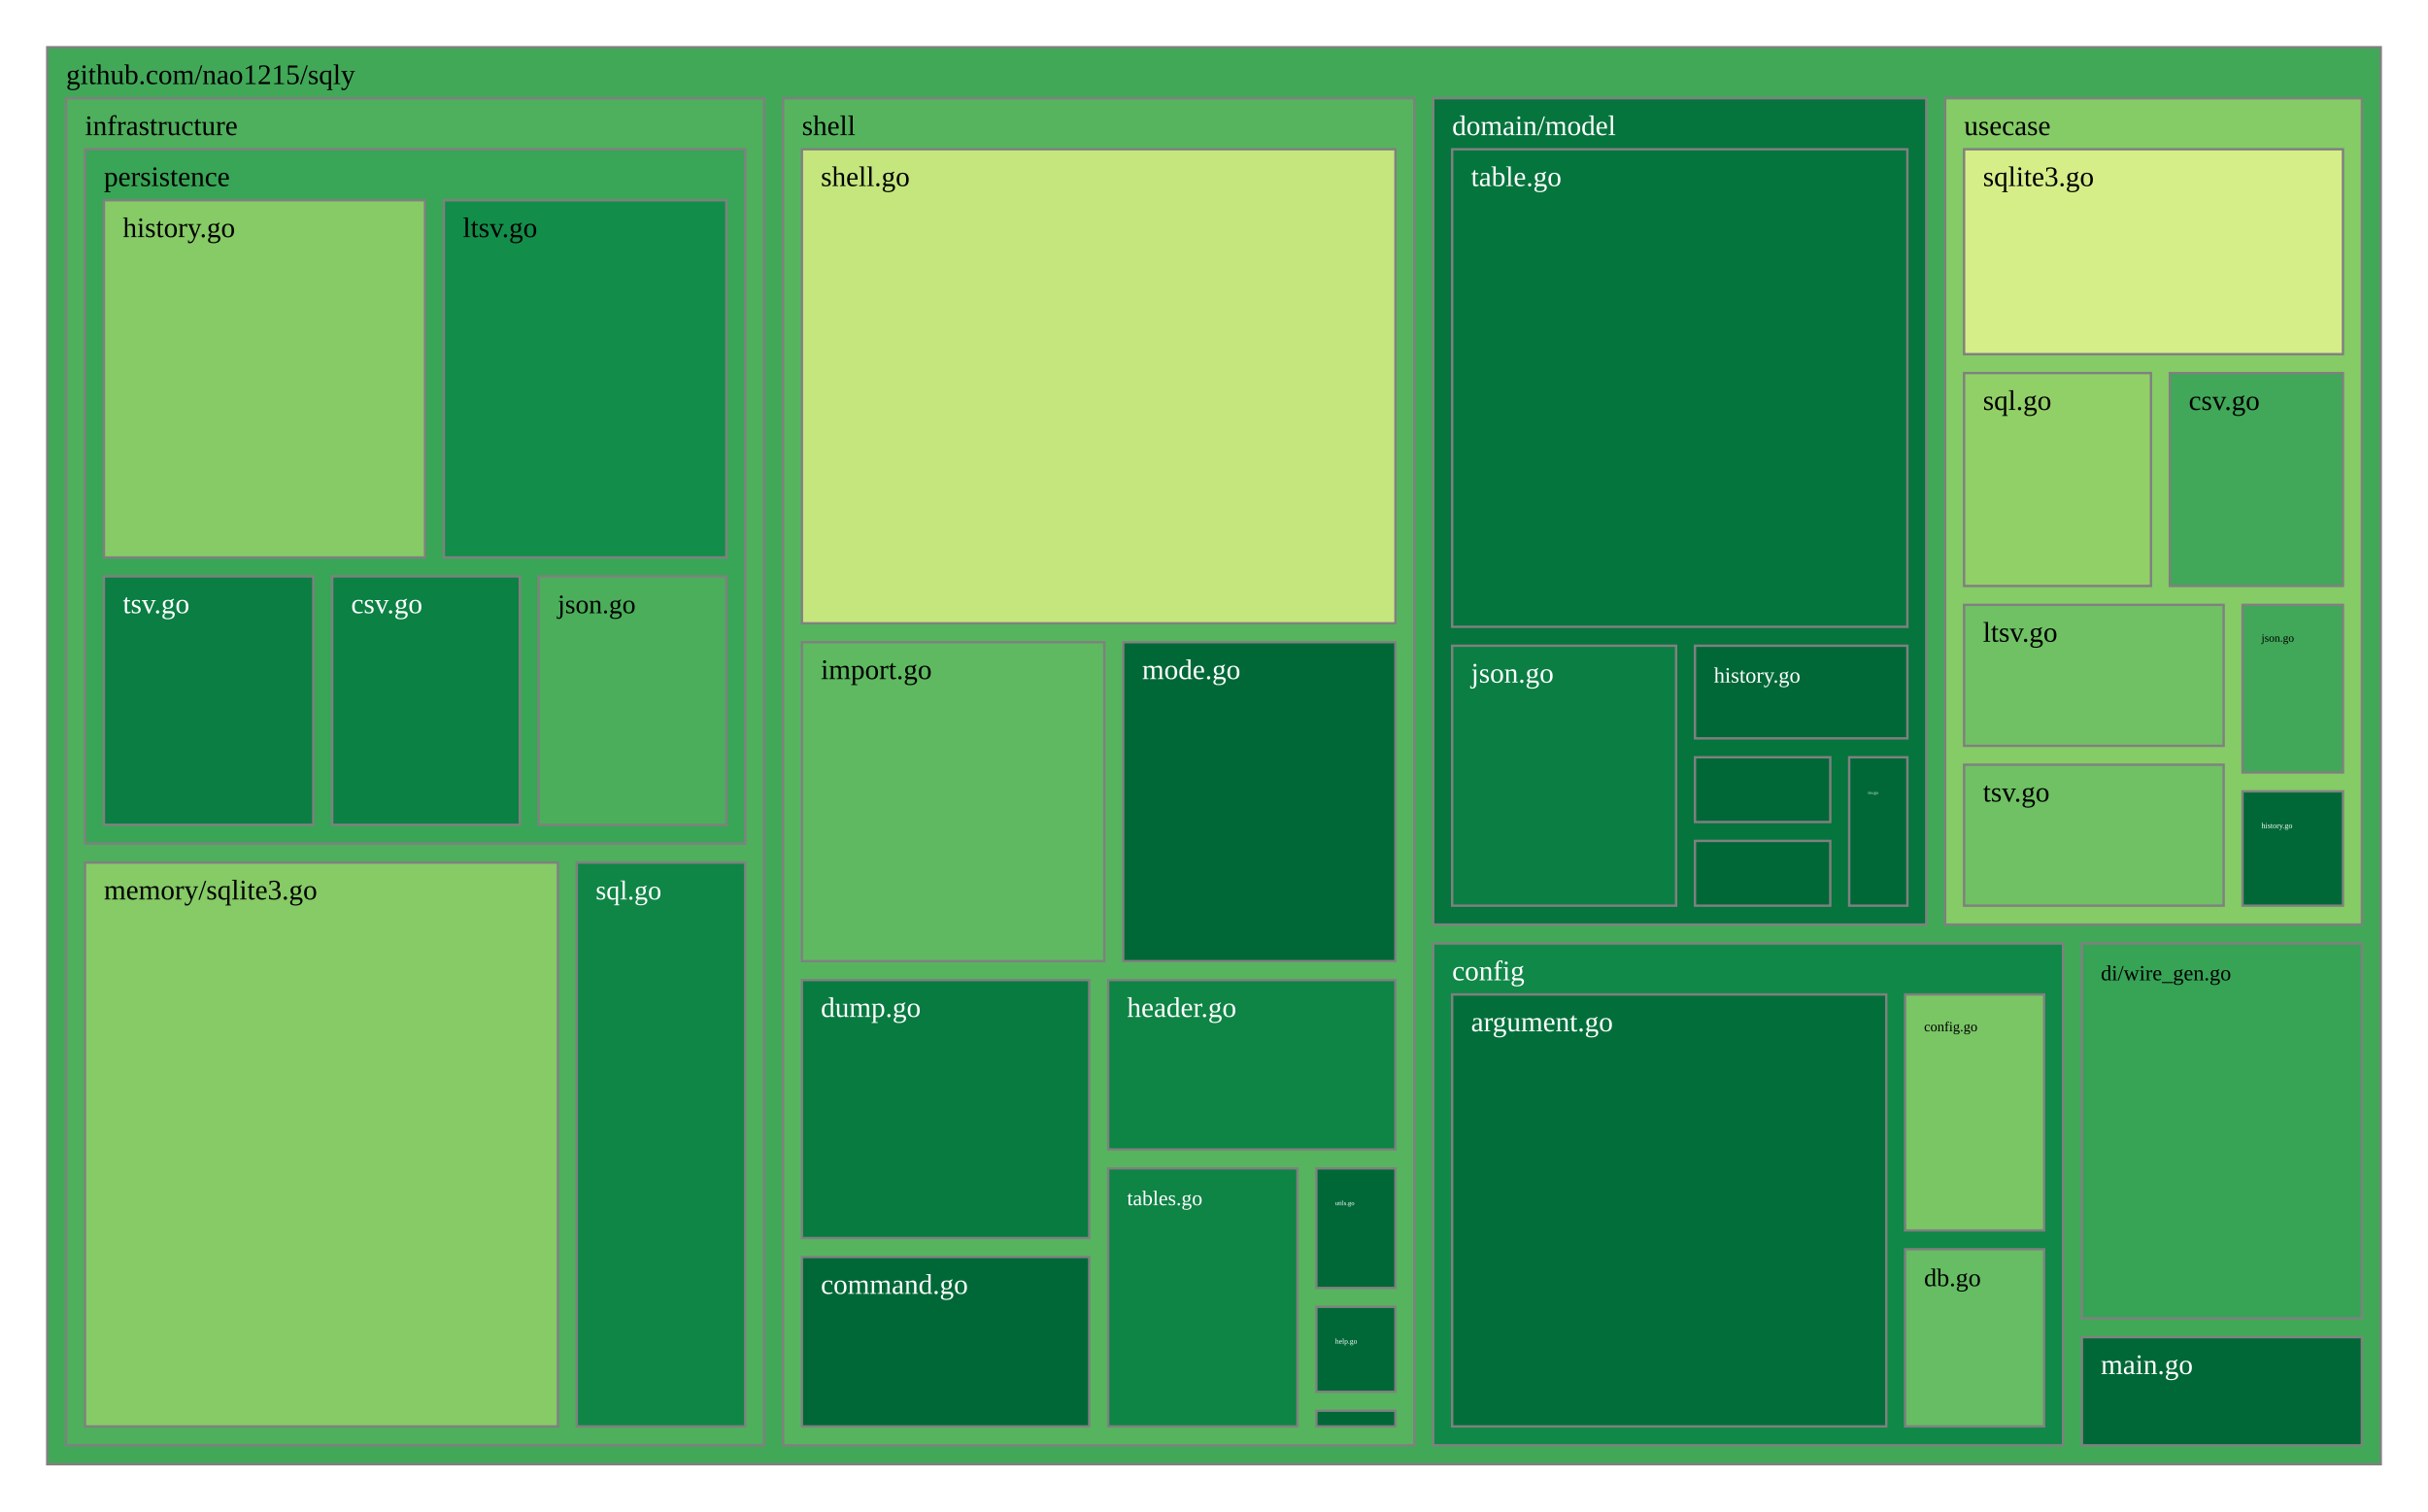
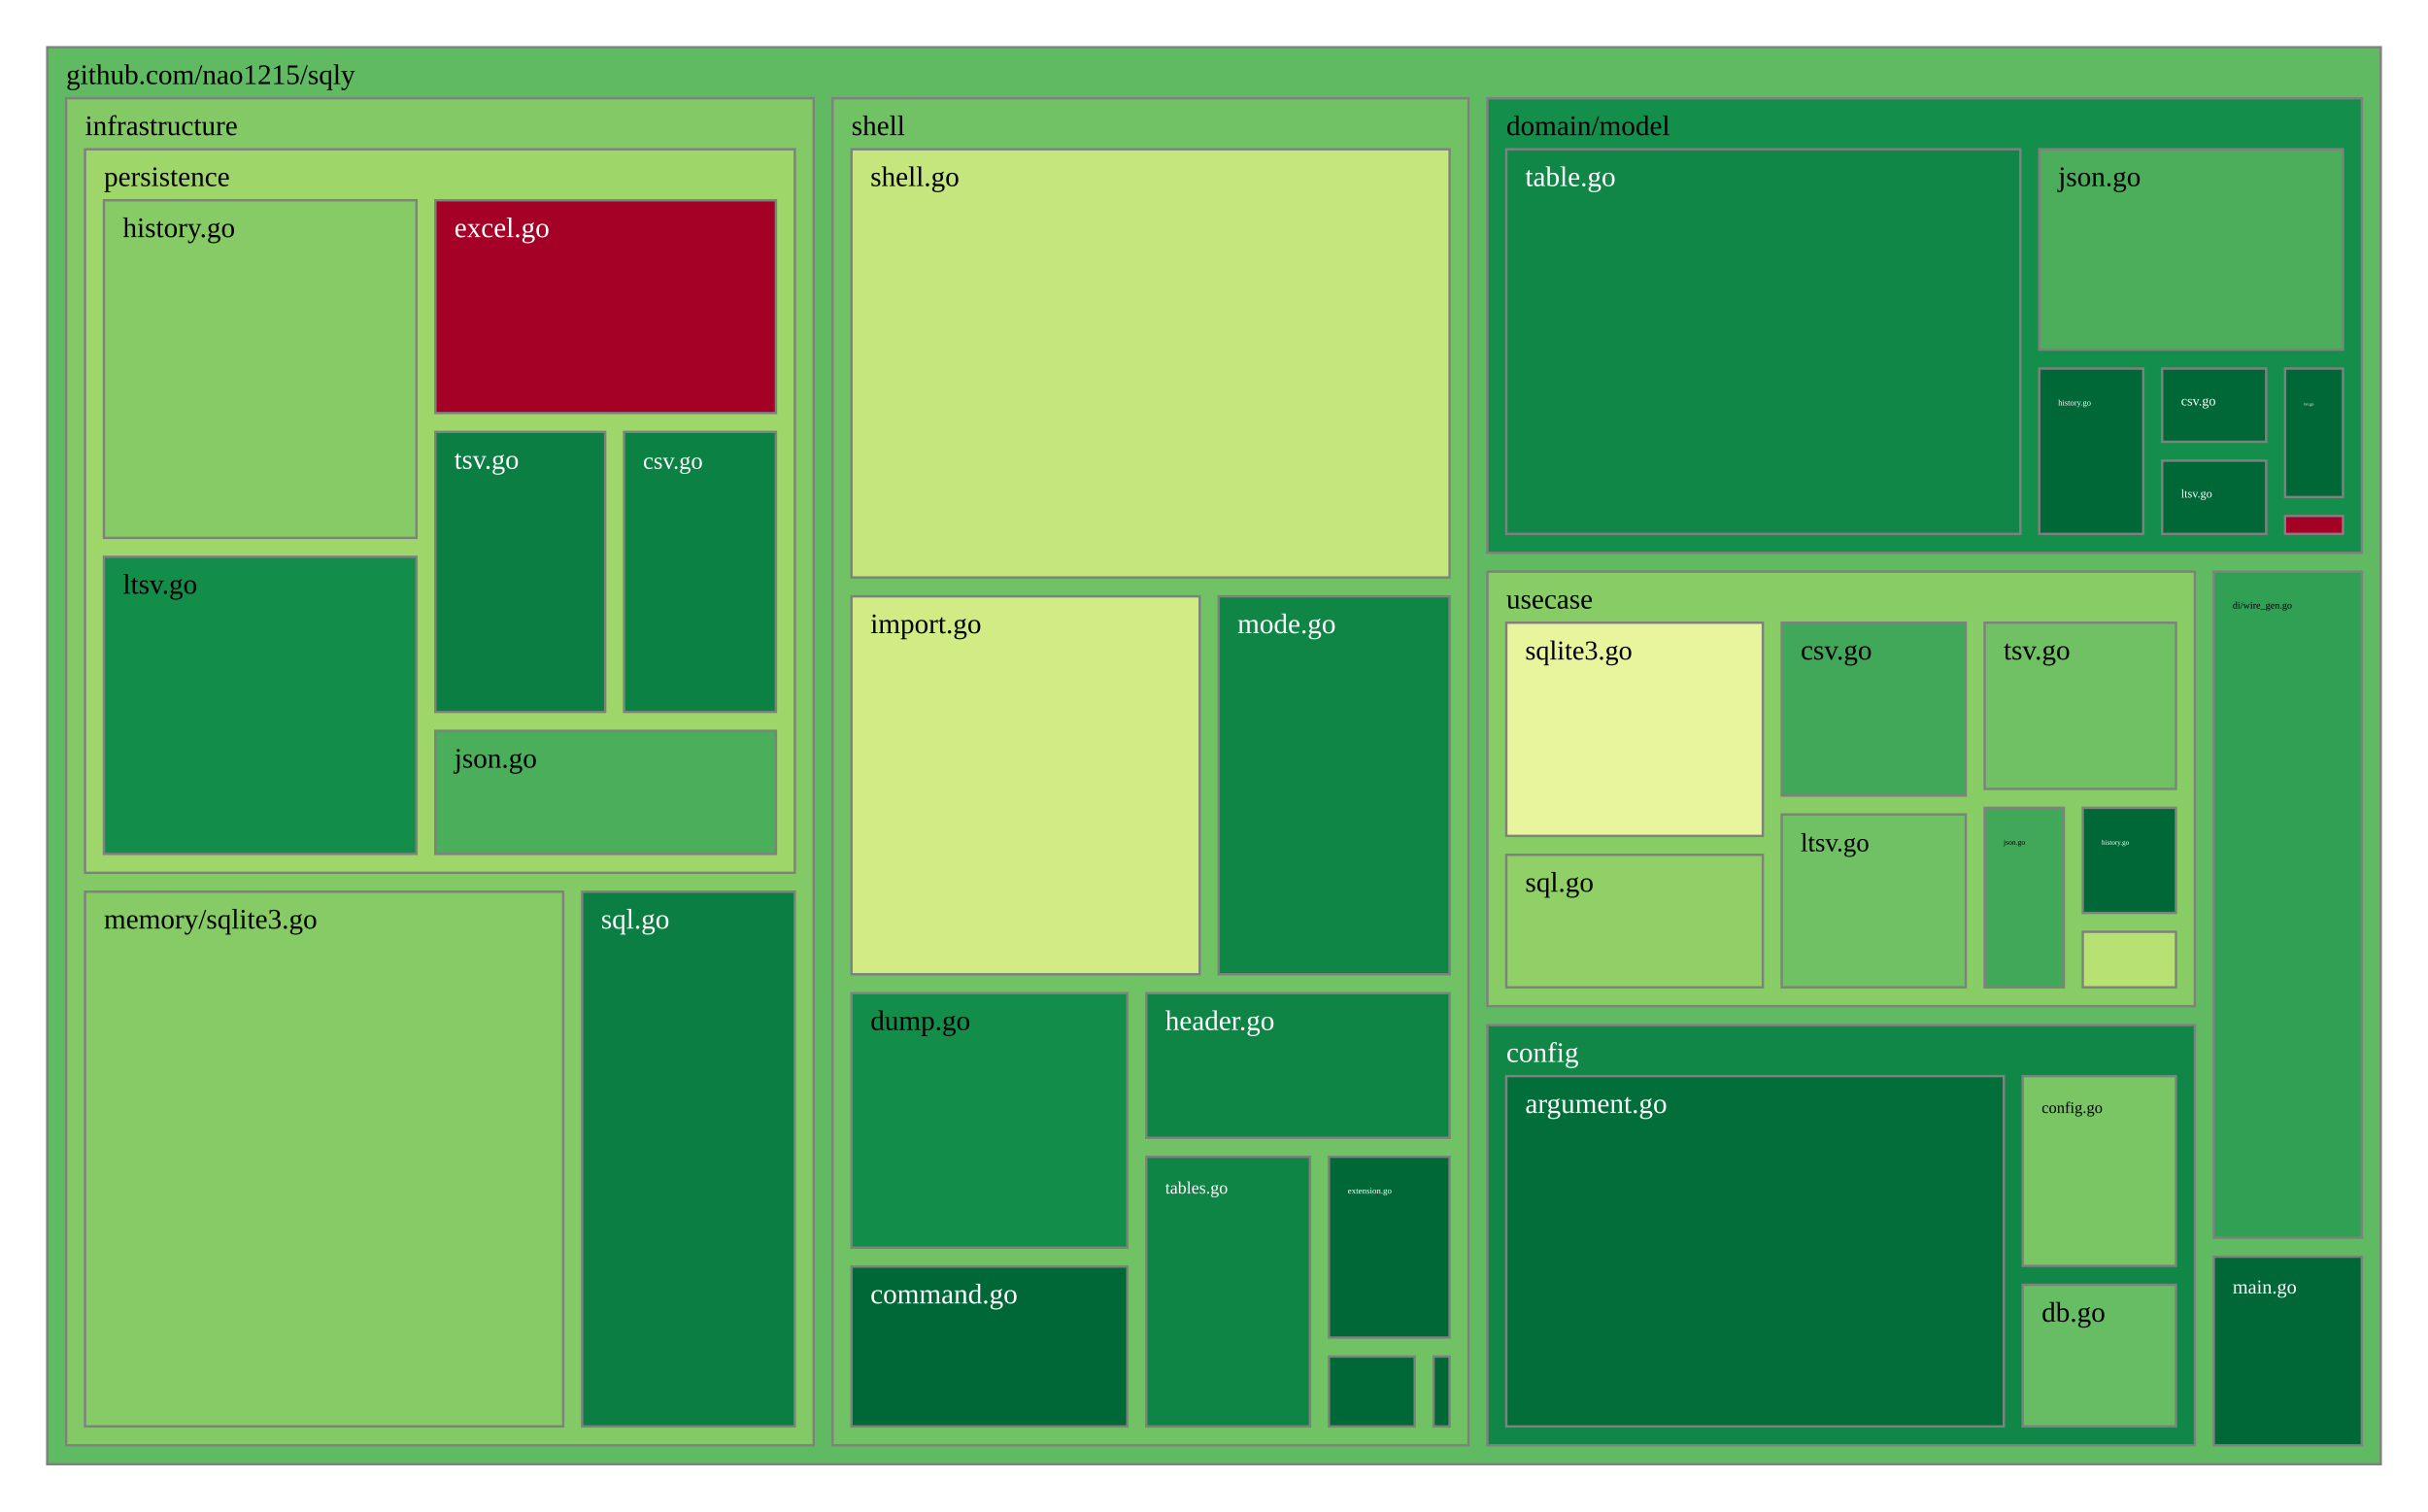
<svg xmlns="http://www.w3.org/2000/svg" viewBox="0 0 1028 640" style="background: white none repeat scroll 0% 0%;">
  <g>
-     <rect x="20" y="20" width="988" height="600" style="fill: rgb(65, 168, 88);opacity:1;fill-opacity:1.00;stroke:rgb(128,128,128);stroke-width:1px;stroke-opacity:1.00;" />
+     <rect x="20" y="20" width="988" height="600" style="fill: rgb(96, 186, 97);opacity:1;fill-opacity:1.00;stroke:rgb(128,128,128);stroke-width:1px;stroke-opacity:1.00;" />
    <text data-notex="1" text-anchor="start" transform="translate(28,35.6) scale(1)" style="font-family: Open Sans, verdana, arial, sans-serif !important; font-size: 12px; fill: rgb(0, 0, 0); fill-opacity: 1.00; white-space: pre;" data-math="N">github.com/nao1215/sqly</text>
  </g>
  <g>
-     <rect x="606.824" y="399.496" width="266.652" height="212.504" style="fill: rgb(16, 136, 72);opacity:1;fill-opacity:1.00;stroke:rgb(128,128,128);stroke-width:1px;stroke-opacity:1.00;" />
-     <text data-notex="1" text-anchor="start" transform="translate(614.8235,415.0956) scale(1)" style="font-family: Open Sans, verdana, arial, sans-serif !important; font-size: 12px; fill: rgb(255, 255, 255); fill-opacity: 1.00; white-space: pre;" data-math="N">config</text>
+     <rect x="629.754" y="434.066" width="299.53" height="177.934" style="fill: rgb(16, 135, 71);opacity:1;fill-opacity:1.00;stroke:rgb(128,128,128);stroke-width:1px;stroke-opacity:1.00;" />
+     <text data-notex="1" text-anchor="start" transform="translate(637.7544,449.6656) scale(1)" style="font-family: Open Sans, verdana, arial, sans-serif !important; font-size: 12px; fill: rgb(255, 255, 255); fill-opacity: 1.00; white-space: pre;" data-math="N">config</text>
  </g>
  <g>
-     <rect x="881.475" y="399.496" width="118.525" height="158.723" style="fill: rgb(54, 163, 85);opacity:1;fill-opacity:1.00;stroke:rgb(128,128,128);stroke-width:1px;stroke-opacity:1.00;" />
-     <text data-notex="1" text-anchor="start" transform="translate(889.4751,415.0956) scale(0.762834)" style="font-family: Open Sans, verdana, arial, sans-serif !important; font-size: 12px; fill: rgb(0, 0, 0); fill-opacity: 1.00; white-space: pre;" data-math="N">di/wire_gen.go</text>
+     <rect x="937.285" y="242.068" width="62.715" height="282.041" style="fill: rgb(47, 160, 84);opacity:1;fill-opacity:1.00;stroke:rgb(128,128,128);stroke-width:1px;stroke-opacity:1.00;" />
+     <text data-notex="1" text-anchor="start" transform="translate(945.2845,257.6682) scale(0.347585)" style="font-family: Open Sans, verdana, arial, sans-serif !important; font-size: 12px; fill: rgb(0, 0, 0); fill-opacity: 1.00; white-space: pre;" data-math="N">di/wire_gen.go</text>
  </g>
  <g>
-     <rect x="606.824" y="41.6" width="208.749" height="349.896" style="fill: rgb(5, 116, 61);opacity:1;fill-opacity:1.00;stroke:rgb(128,128,128);stroke-width:1px;stroke-opacity:1.00;" />
-     <text data-notex="1" text-anchor="start" transform="translate(614.8235,57.2) scale(1)" style="font-family: Open Sans, verdana, arial, sans-serif !important; font-size: 12px; fill: rgb(255, 255, 255); fill-opacity: 1.00; white-space: pre;" data-math="N">domain/model</text>
+     <rect x="629.754" y="41.6" width="370.246" height="192.468" style="fill: rgb(20, 143, 75);opacity:1;fill-opacity:1.00;stroke:rgb(128,128,128);stroke-width:1px;stroke-opacity:1.00;" />
+     <text data-notex="1" text-anchor="start" transform="translate(637.7544,57.2) scale(1)" style="font-family: Open Sans, verdana, arial, sans-serif !important; font-size: 12px; fill: rgb(0, 0, 0); fill-opacity: 1.00; white-space: pre;" data-math="N">domain/model</text>
  </g>
  <g>
-     <rect x="28" y="41.6" width="295.529" height="570.4" style="fill: rgb(78, 175, 92);opacity:1;fill-opacity:1.00;stroke:rgb(128,128,128);stroke-width:1px;stroke-opacity:1.00;" />
+     <rect x="28" y="41.6" width="316.518" height="570.4" style="fill: rgb(131, 202, 102);opacity:1;fill-opacity:1.00;stroke:rgb(128,128,128);stroke-width:1px;stroke-opacity:1.00;" />
    <text data-notex="1" text-anchor="start" transform="translate(36,57.2) scale(1)" style="font-family: Open Sans, verdana, arial, sans-serif !important; font-size: 12px; fill: rgb(0, 0, 0); fill-opacity: 1.00; white-space: pre;" data-math="N">infrastructure</text>
  </g>
  <g>
-     <rect x="881.475" y="566.218" width="118.525" height="45.782" style="fill: rgb(0, 104, 55);opacity:1;fill-opacity:1.00;stroke:rgb(128,128,128);stroke-width:1px;stroke-opacity:1.00;" />
-     <text data-notex="1" text-anchor="start" transform="translate(889.4751,581.8184) scale(1)" style="font-family: Open Sans, verdana, arial, sans-serif !important; font-size: 12px; fill: rgb(255, 255, 255); fill-opacity: 1.00; white-space: pre;" data-math="N">main.go</text>
+     <rect x="937.285" y="532.109" width="62.715" height="79.891" style="fill: rgb(0, 104, 55);opacity:1;fill-opacity:1.00;stroke:rgb(128,128,128);stroke-width:1px;stroke-opacity:1.00;" />
+     <text data-notex="1" text-anchor="start" transform="translate(945.2845,547.7089) scale(0.695171)" style="font-family: Open Sans, verdana, arial, sans-serif !important; font-size: 12px; fill: rgb(255, 255, 255); fill-opacity: 1.00; white-space: pre;" data-math="N">main.go</text>
  </g>
  <g>
-     <rect x="331.529" y="41.6" width="267.294" height="570.4" style="fill: rgb(86, 180, 94);opacity:1;fill-opacity:1.00;stroke:rgb(128,128,128);stroke-width:1px;stroke-opacity:1.00;" />
-     <text data-notex="1" text-anchor="start" transform="translate(339.5294,57.2) scale(1)" style="font-family: Open Sans, verdana, arial, sans-serif !important; font-size: 12px; fill: rgb(0, 0, 0); fill-opacity: 1.00; white-space: pre;" data-math="N">shell</text>
+     <rect x="352.518" y="41.6" width="269.237" height="570.4" style="fill: rgb(113, 194, 100);opacity:1;fill-opacity:1.00;stroke:rgb(128,128,128);stroke-width:1px;stroke-opacity:1.00;" />
+     <text data-notex="1" text-anchor="start" transform="translate(360.5175,57.2) scale(1)" style="font-family: Open Sans, verdana, arial, sans-serif !important; font-size: 12px; fill: rgb(0, 0, 0); fill-opacity: 1.00; white-space: pre;" data-math="N">shell</text>
  </g>
  <g>
-     <rect x="823.573" y="41.6" width="176.427" height="349.896" style="fill: rgb(133, 203, 102);opacity:1;fill-opacity:1.00;stroke:rgb(128,128,128);stroke-width:1px;stroke-opacity:1.00;" />
-     <text data-notex="1" text-anchor="start" transform="translate(831.5729,57.2) scale(1)" style="font-family: Open Sans, verdana, arial, sans-serif !important; font-size: 12px; fill: rgb(0, 0, 0); fill-opacity: 1.00; white-space: pre;" data-math="N">usecase</text>
+     <rect x="629.754" y="242.068" width="299.53" height="183.997" style="fill: rgb(136, 204, 102);opacity:1;fill-opacity:1.00;stroke:rgb(128,128,128);stroke-width:1px;stroke-opacity:1.00;" />
+     <text data-notex="1" text-anchor="start" transform="translate(637.7544,257.6682) scale(1)" style="font-family: Open Sans, verdana, arial, sans-serif !important; font-size: 12px; fill: rgb(0, 0, 0); fill-opacity: 1.00; white-space: pre;" data-math="N">usecase</text>
  </g>
  <g>
-     <rect x="614.824" y="421.096" width="183.809" height="182.904" style="fill: rgb(2, 111, 59);opacity:1;fill-opacity:1.00;stroke:rgb(128,128,128);stroke-width:1px;stroke-opacity:1.00;" />
-     <text data-notex="1" text-anchor="start" transform="translate(622.8235,436.6956) scale(1)" style="font-family: Open Sans, verdana, arial, sans-serif !important; font-size: 12px; fill: rgb(255, 255, 255); fill-opacity: 1.00; white-space: pre;" data-math="N">argument.go</text>
+     <rect x="637.754" y="455.666" width="210.648" height="148.334" style="fill: rgb(2, 111, 58);opacity:1;fill-opacity:1.00;stroke:rgb(128,128,128);stroke-width:1px;stroke-opacity:1.00;" />
+     <text data-notex="1" text-anchor="start" transform="translate(645.7544,471.2656) scale(1)" style="font-family: Open Sans, verdana, arial, sans-serif !important; font-size: 12px; fill: rgb(255, 255, 255); fill-opacity: 1.00; white-space: pre;" data-math="N">argument.go</text>
  </g>
  <g>
-     <rect x="806.633" y="421.096" width="58.843" height="99.902" style="fill: rgb(122, 198, 101);opacity:1;fill-opacity:1.00;stroke:rgb(128,128,128);stroke-width:1px;stroke-opacity:1.00;" />
-     <text data-notex="1" text-anchor="start" transform="translate(814.6326,436.6956) scale(0.495863)" style="font-family: Open Sans, verdana, arial, sans-serif !important; font-size: 12px; fill: rgb(0, 0, 0); fill-opacity: 1.00; white-space: pre;" data-math="N">config.go</text>
+     <rect x="856.402" y="455.666" width="64.883" height="80.363" style="fill: rgb(122, 198, 101);opacity:1;fill-opacity:1.00;stroke:rgb(128,128,128);stroke-width:1px;stroke-opacity:1.00;" />
+     <text data-notex="1" text-anchor="start" transform="translate(864.402,471.2656) scale(0.56577)" style="font-family: Open Sans, verdana, arial, sans-serif !important; font-size: 12px; fill: rgb(0, 0, 0); fill-opacity: 1.00; white-space: pre;" data-math="N">config.go</text>
  </g>
  <g>
-     <rect x="806.633" y="528.998" width="58.843" height="75.002" style="fill: rgb(102, 189, 99);opacity:1;fill-opacity:1.00;stroke:rgb(128,128,128);stroke-width:1px;stroke-opacity:1.00;" />
-     <text data-notex="1" text-anchor="start" transform="translate(814.6326,544.5981) scale(0.892553)" style="font-family: Open Sans, verdana, arial, sans-serif !important; font-size: 12px; fill: rgb(0, 0, 0); fill-opacity: 1.00; white-space: pre;" data-math="N">db.go</text>
+     <rect x="856.402" y="544.029" width="64.883" height="59.971" style="fill: rgb(102, 189, 99);opacity:1;fill-opacity:1.00;stroke:rgb(128,128,128);stroke-width:1px;stroke-opacity:1.00;" />
+     <text data-notex="1" text-anchor="start" transform="translate(864.402,559.6285) scale(1)" style="font-family: Open Sans, verdana, arial, sans-serif !important; font-size: 12px; fill: rgb(0, 0, 0); fill-opacity: 1.00; white-space: pre;" data-math="N">db.go</text>
  </g>
  <g>
-     <rect x="717.646" y="320.653" width="57.284" height="27.421" style="fill: rgb(0, 104, 55);opacity:1;fill-opacity:1.00;stroke:rgb(128,128,128);stroke-width:1px;stroke-opacity:1.00;" />
+     <rect x="915.448" y="156.063" width="44.032" height="31.003" style="fill: rgb(0, 104, 55);opacity:1;fill-opacity:1.00;stroke:rgb(128,128,128);stroke-width:1px;stroke-opacity:1.00;" />
+     <text data-notex="1" text-anchor="start" transform="translate(923.4477,171.6631) scale(0.486669)" style="font-family: Open Sans, verdana, arial, sans-serif !important; font-size: 12px; fill: rgb(255, 255, 255); fill-opacity: 1.00; white-space: pre;" data-math="N">csv.go</text>
  </g>
  <g>
-     <rect x="717.646" y="273.424" width="89.927" height="39.228" style="fill: rgb(0, 104, 55);opacity:1;fill-opacity:1.00;stroke:rgb(128,128,128);stroke-width:1px;stroke-opacity:1.00;" />
-     <text data-notex="1" text-anchor="start" transform="translate(725.6464,289.0244) scale(0.770068)" style="font-family: Open Sans, verdana, arial, sans-serif !important; font-size: 12px; fill: rgb(255, 255, 255); fill-opacity: 1.00; white-space: pre;" data-math="N">history.go</text>
+     <rect x="967.48" y="218.467" width="24.52" height="7.601" style="fill: rgb(165, 0, 38);opacity:1;fill-opacity:1.00;stroke:rgb(128,128,128);stroke-width:1px;stroke-opacity:1.00;" />
  </g>
  <g>
-     <rect x="614.824" y="273.424" width="94.823" height="110.071" style="fill: rgb(10, 126, 67);opacity:1;fill-opacity:1.00;stroke:rgb(128,128,128);stroke-width:1px;stroke-opacity:1.00;" />
-     <text data-notex="1" text-anchor="start" transform="translate(622.8235,289.0244) scale(1)" style="font-family: Open Sans, verdana, arial, sans-serif !important; font-size: 12px; fill: rgb(255, 255, 255); fill-opacity: 1.00; white-space: pre;" data-math="N">json.go</text>
+     <rect x="863.416" y="156.063" width="44.032" height="70.005" style="fill: rgb(0, 104, 55);opacity:1;fill-opacity:1.00;stroke:rgb(128,128,128);stroke-width:1px;stroke-opacity:1.00;" />
+     <text data-notex="1" text-anchor="start" transform="translate(871.4156,171.6631) scale(0.292002)" style="font-family: Open Sans, verdana, arial, sans-serif !important; font-size: 12px; fill: rgb(255, 255, 255); fill-opacity: 1.00; white-space: pre;" data-math="N">history.go</text>
  </g>
  <g>
-     <rect x="717.646" y="356.074" width="57.284" height="27.421" style="fill: rgb(0, 104, 55);opacity:1;fill-opacity:1.00;stroke:rgb(128,128,128);stroke-width:1px;stroke-opacity:1.00;" />
+     <rect x="863.416" y="63.2" width="128.584" height="84.863" style="fill: rgb(76, 174, 91);opacity:1;fill-opacity:1.00;stroke:rgb(128,128,128);stroke-width:1px;stroke-opacity:1.00;" />
+     <text data-notex="1" text-anchor="start" transform="translate(871.4156,78.8) scale(1)" style="font-family: Open Sans, verdana, arial, sans-serif !important; font-size: 12px; fill: rgb(0, 0, 0); fill-opacity: 1.00; white-space: pre;" data-math="N">json.go</text>
  </g>
  <g>
-     <rect x="614.824" y="63.2" width="192.749" height="202.224" style="fill: rgb(5, 117, 62);opacity:1;fill-opacity:1.00;stroke:rgb(128,128,128);stroke-width:1px;stroke-opacity:1.00;" />
-     <text data-notex="1" text-anchor="start" transform="translate(622.8235,78.8) scale(1)" style="font-family: Open Sans, verdana, arial, sans-serif !important; font-size: 12px; fill: rgb(255, 255, 255); fill-opacity: 1.00; white-space: pre;" data-math="N">table.go</text>
+     <rect x="915.448" y="195.066" width="44.032" height="31.003" style="fill: rgb(0, 104, 55);opacity:1;fill-opacity:1.00;stroke:rgb(128,128,128);stroke-width:1px;stroke-opacity:1.00;" />
+     <text data-notex="1" text-anchor="start" transform="translate(923.4477,210.6657) scale(0.417145)" style="font-family: Open Sans, verdana, arial, sans-serif !important; font-size: 12px; fill: rgb(255, 255, 255); fill-opacity: 1.00; white-space: pre;" data-math="N">ltsv.go</text>
  </g>
  <g>
-     <rect x="782.931" y="320.653" width="24.642" height="62.843" style="fill: rgb(0, 104, 55);opacity:1;fill-opacity:1.00;stroke:rgb(128,128,128);stroke-width:1px;stroke-opacity:1.00;" />
-     <text data-notex="1" text-anchor="start" transform="translate(790.9307,336.2529) scale(0.150038)" style="font-family: Open Sans, verdana, arial, sans-serif !important; font-size: 12px; fill: rgb(255, 255, 255); fill-opacity: 1.00; white-space: pre;" data-math="N">tsv.go</text>
+     <rect x="637.754" y="63.2" width="217.661" height="162.868" style="fill: rgb(16, 135, 71);opacity:1;fill-opacity:1.00;stroke:rgb(128,128,128);stroke-width:1px;stroke-opacity:1.00;" />
+     <text data-notex="1" text-anchor="start" transform="translate(645.7544,78.8) scale(1)" style="font-family: Open Sans, verdana, arial, sans-serif !important; font-size: 12px; fill: rgb(255, 255, 255); fill-opacity: 1.00; white-space: pre;" data-math="N">table.go</text>
  </g>
  <g>
-     <rect x="36" y="365.253" width="200.211" height="238.747" style="fill: rgb(134, 203, 102);opacity:1;fill-opacity:1.00;stroke:rgb(128,128,128);stroke-width:1px;stroke-opacity:1.00;" />
-     <text data-notex="1" text-anchor="start" transform="translate(44,380.8527) scale(1)" style="font-family: Open Sans, verdana, arial, sans-serif !important; font-size: 12px; fill: rgb(0, 0, 0); fill-opacity: 1.00; white-space: pre;" data-math="N">memory/sqlite3.go</text>
+     <rect x="967.48" y="156.063" width="24.52" height="54.404" style="fill: rgb(0, 104, 55);opacity:1;fill-opacity:1.00;stroke:rgb(128,128,128);stroke-width:1px;stroke-opacity:1.00;" />
+     <text data-notex="1" text-anchor="start" transform="translate(975.4799,171.6631) scale(0.147918)" style="font-family: Open Sans, verdana, arial, sans-serif !important; font-size: 12px; fill: rgb(255, 255, 255); fill-opacity: 1.00; white-space: pre;" data-math="N">tsv.go</text>
  </g>
  <g>
-     <rect x="36" y="63.2" width="279.529" height="294.053" style="fill: rgb(57, 165, 86);opacity:1;fill-opacity:1.00;stroke:rgb(128,128,128);stroke-width:1px;stroke-opacity:1.00;" />
+     <rect x="36" y="377.579" width="202.462" height="226.421" style="fill: rgb(134, 203, 102);opacity:1;fill-opacity:1.00;stroke:rgb(128,128,128);stroke-width:1px;stroke-opacity:1.00;" />
+     <text data-notex="1" text-anchor="start" transform="translate(44,393.1788) scale(1)" style="font-family: Open Sans, verdana, arial, sans-serif !important; font-size: 12px; fill: rgb(0, 0, 0); fill-opacity: 1.00; white-space: pre;" data-math="N">memory/sqlite3.go</text>
+   </g>
+   <g>
+     <rect x="36" y="63.2" width="300.518" height="306.379" style="fill: rgb(159, 214, 105);opacity:1;fill-opacity:1.00;stroke:rgb(128,128,128);stroke-width:1px;stroke-opacity:1.00;" />
    <text data-notex="1" text-anchor="start" transform="translate(44,78.8) scale(1)" style="font-family: Open Sans, verdana, arial, sans-serif !important; font-size: 12px; fill: rgb(0, 0, 0); fill-opacity: 1.00; white-space: pre;" data-math="N">persistence</text>
  </g>
  <g>
-     <rect x="244.211" y="365.253" width="71.318" height="238.747" style="fill: rgb(15, 134, 70);opacity:1;fill-opacity:1.00;stroke:rgb(128,128,128);stroke-width:1px;stroke-opacity:1.00;" />
-     <text data-notex="1" text-anchor="start" transform="translate(252.211,380.8527) scale(0.96039)" style="font-family: Open Sans, verdana, arial, sans-serif !important; font-size: 12px; fill: rgb(255, 255, 255); fill-opacity: 1.00; white-space: pre;" data-math="N">sql.go</text>
+     <rect x="246.462" y="377.579" width="90.056" height="226.421" style="fill: rgb(11, 127, 67);opacity:1;fill-opacity:1.00;stroke:rgb(128,128,128);stroke-width:1px;stroke-opacity:1.00;" />
+     <text data-notex="1" text-anchor="start" transform="translate(254.4616,393.1788) scale(1)" style="font-family: Open Sans, verdana, arial, sans-serif !important; font-size: 12px; fill: rgb(255, 255, 255); fill-opacity: 1.00; white-space: pre;" data-math="N">sql.go</text>
  </g>
  <g>
-     <rect x="339.529" y="532.26" width="121.647" height="71.74" style="fill: rgb(0, 104, 55);opacity:1;fill-opacity:1.00;stroke:rgb(128,128,128);stroke-width:1px;stroke-opacity:1.00;" />
-     <text data-notex="1" text-anchor="start" transform="translate(347.5294,547.8598) scale(1)" style="font-family: Open Sans, verdana, arial, sans-serif !important; font-size: 12px; fill: rgb(255, 255, 255); fill-opacity: 1.00; white-space: pre;" data-math="N">command.go</text>
+     <rect x="360.518" y="536.314" width="116.813" height="67.686" style="fill: rgb(0, 104, 55);opacity:1;fill-opacity:1.00;stroke:rgb(128,128,128);stroke-width:1px;stroke-opacity:1.00;" />
+     <text data-notex="1" text-anchor="start" transform="translate(368.5175,551.9137) scale(1)" style="font-family: Open Sans, verdana, arial, sans-serif !important; font-size: 12px; fill: rgb(255, 255, 255); fill-opacity: 1.00; white-space: pre;" data-math="N">command.go</text>
  </g>
  <g>
-     <rect x="339.529" y="414.995" width="121.647" height="109.265" style="fill: rgb(8, 123, 65);opacity:1;fill-opacity:1.00;stroke:rgb(128,128,128);stroke-width:1px;stroke-opacity:1.00;" />
-     <text data-notex="1" text-anchor="start" transform="translate(347.5294,430.5949) scale(1)" style="font-family: Open Sans, verdana, arial, sans-serif !important; font-size: 12px; fill: rgb(255, 255, 255); fill-opacity: 1.00; white-space: pre;" data-math="N">dump.go</text>
+     <rect x="360.518" y="420.558" width="116.813" height="107.756" style="fill: rgb(19, 141, 74);opacity:1;fill-opacity:1.00;stroke:rgb(128,128,128);stroke-width:1px;stroke-opacity:1.00;" />
+     <text data-notex="1" text-anchor="start" transform="translate(368.5175,436.1581) scale(1)" style="font-family: Open Sans, verdana, arial, sans-serif !important; font-size: 12px; fill: rgb(0, 0, 0); fill-opacity: 1.00; white-space: pre;" data-math="N">dump.go</text>
  </g>
  <g>
-     <rect x="557.336" y="597.342" width="33.487" height="6.658" style="fill: rgb(0, 104, 55);opacity:1;fill-opacity:1.00;stroke:rgb(128,128,128);stroke-width:1px;stroke-opacity:1.00;" />
+     <rect x="606.975" y="574.401" width="6.779" height="29.599" style="fill: rgb(0, 104, 55);opacity:1;fill-opacity:1.00;stroke:rgb(128,128,128);stroke-width:1px;stroke-opacity:1.00;" />
  </g>
  <g>
-     <rect x="469.176" y="414.995" width="121.647" height="71.74" style="fill: rgb(14, 132, 69);opacity:1;fill-opacity:1.00;stroke:rgb(128,128,128);stroke-width:1px;stroke-opacity:1.00;" />
-     <text data-notex="1" text-anchor="start" transform="translate(477.1765,430.5949) scale(1)" style="font-family: Open Sans, verdana, arial, sans-serif !important; font-size: 12px; fill: rgb(255, 255, 255); fill-opacity: 1.00; white-space: pre;" data-math="N">header.go</text>
+     <rect x="562.637" y="489.803" width="51.117" height="76.598" style="fill: rgb(0, 104, 55);opacity:1;fill-opacity:1.00;stroke:rgb(128,128,128);stroke-width:1px;stroke-opacity:1.00;" />
+     <text data-notex="1" text-anchor="start" transform="translate(570.6375,505.4031) scale(0.304834)" style="font-family: Open Sans, verdana, arial, sans-serif !important; font-size: 12px; fill: rgb(255, 255, 255); fill-opacity: 1.00; white-space: pre;" data-math="N">extension.go</text>
  </g>
  <g>
-     <rect x="557.336" y="553.368" width="33.487" height="35.974" style="fill: rgb(0, 104, 55);opacity:1;fill-opacity:1.00;stroke:rgb(128,128,128);stroke-width:1px;stroke-opacity:1.00;" />
-     <text data-notex="1" text-anchor="start" transform="translate(565.3365,568.9675) scale(0.260224)" style="font-family: Open Sans, verdana, arial, sans-serif !important; font-size: 12px; fill: rgb(255, 255, 255); fill-opacity: 1.00; white-space: pre;" data-math="N">help.go</text>
+     <rect x="485.331" y="420.558" width="128.424" height="61.245" style="fill: rgb(14, 132, 69);opacity:1;fill-opacity:1.00;stroke:rgb(128,128,128);stroke-width:1px;stroke-opacity:1.00;" />
+     <text data-notex="1" text-anchor="start" transform="translate(493.3307,436.1581) scale(1)" style="font-family: Open Sans, verdana, arial, sans-serif !important; font-size: 12px; fill: rgb(255, 255, 255); fill-opacity: 1.00; white-space: pre;" data-math="N">header.go</text>
  </g>
  <g>
-     <rect x="339.529" y="271.932" width="128.023" height="135.063" style="fill: rgb(94, 185, 96);opacity:1;fill-opacity:1.00;stroke:rgb(128,128,128);stroke-width:1px;stroke-opacity:1.00;" />
-     <text data-notex="1" text-anchor="start" transform="translate(347.5294,287.5316) scale(1)" style="font-family: Open Sans, verdana, arial, sans-serif !important; font-size: 12px; fill: rgb(0, 0, 0); fill-opacity: 1.00; white-space: pre;" data-math="N">import.go</text>
+     <rect x="562.637" y="574.401" width="36.338" height="29.599" style="fill: rgb(0, 104, 55);opacity:1;fill-opacity:1.00;stroke:rgb(128,128,128);stroke-width:1px;stroke-opacity:1.00;" />
  </g>
  <g>
-     <rect x="475.553" y="271.932" width="115.271" height="135.063" style="fill: rgb(0, 104, 55);opacity:1;fill-opacity:1.00;stroke:rgb(128,128,128);stroke-width:1px;stroke-opacity:1.00;" />
-     <text data-notex="1" text-anchor="start" transform="translate(483.5526,287.5316) scale(1)" style="font-family: Open Sans, verdana, arial, sans-serif !important; font-size: 12px; fill: rgb(255, 255, 255); fill-opacity: 1.00; white-space: pre;" data-math="N">mode.go</text>
+     <rect x="360.518" y="252.515" width="147.419" height="160.043" style="fill: rgb(209, 236, 133);opacity:1;fill-opacity:1.00;stroke:rgb(128,128,128);stroke-width:1px;stroke-opacity:1.00;" />
+     <text data-notex="1" text-anchor="start" transform="translate(368.5175,268.1147) scale(1)" style="font-family: Open Sans, verdana, arial, sans-serif !important; font-size: 12px; fill: rgb(0, 0, 0); fill-opacity: 1.00; white-space: pre;" data-math="N">import.go</text>
  </g>
  <g>
-     <rect x="339.529" y="63.2" width="251.294" height="200.732" style="fill: rgb(197, 230, 125);opacity:1;fill-opacity:1.00;stroke:rgb(128,128,128);stroke-width:1px;stroke-opacity:1.00;" />
-     <text data-notex="1" text-anchor="start" transform="translate(347.5294,78.8) scale(1)" style="font-family: Open Sans, verdana, arial, sans-serif !important; font-size: 12px; fill: rgb(0, 0, 0); fill-opacity: 1.00; white-space: pre;" data-math="N">shell.go</text>
+     <rect x="515.937" y="252.515" width="97.817" height="160.043" style="fill: rgb(15, 134, 70);opacity:1;fill-opacity:1.00;stroke:rgb(128,128,128);stroke-width:1px;stroke-opacity:1.00;" />
+     <text data-notex="1" text-anchor="start" transform="translate(523.9369,268.1147) scale(1)" style="font-family: Open Sans, verdana, arial, sans-serif !important; font-size: 12px; fill: rgb(255, 255, 255); fill-opacity: 1.00; white-space: pre;" data-math="N">mode.go</text>
  </g>
  <g>
-     <rect x="469.176" y="494.735" width="80.16" height="109.265" style="fill: rgb(14, 132, 69);opacity:1;fill-opacity:1.00;stroke:rgb(128,128,128);stroke-width:1px;stroke-opacity:1.00;" />
-     <text data-notex="1" text-anchor="start" transform="translate(477.1765,510.335) scale(0.742593)" style="font-family: Open Sans, verdana, arial, sans-serif !important; font-size: 12px; fill: rgb(255, 255, 255); fill-opacity: 1.00; white-space: pre;" data-math="N">tables.go</text>
+     <rect x="360.518" y="63.2" width="253.237" height="181.315" style="fill: rgb(197, 230, 125);opacity:1;fill-opacity:1.00;stroke:rgb(128,128,128);stroke-width:1px;stroke-opacity:1.00;" />
+     <text data-notex="1" text-anchor="start" transform="translate(368.5175,78.8) scale(1)" style="font-family: Open Sans, verdana, arial, sans-serif !important; font-size: 12px; fill: rgb(0, 0, 0); fill-opacity: 1.00; white-space: pre;" data-math="N">shell.go</text>
  </g>
  <g>
-     <rect x="557.336" y="494.735" width="33.487" height="50.632" style="fill: rgb(0, 104, 55);opacity:1;fill-opacity:1.00;stroke:rgb(128,128,128);stroke-width:1px;stroke-opacity:1.00;" />
-     <text data-notex="1" text-anchor="start" transform="translate(565.3365,510.335) scale(0.227696)" style="font-family: Open Sans, verdana, arial, sans-serif !important; font-size: 12px; fill: rgb(255, 255, 255); fill-opacity: 1.00; white-space: pre;" data-math="N">utils.go</text>
+     <rect x="485.331" y="489.803" width="69.307" height="114.197" style="fill: rgb(14, 132, 69);opacity:1;fill-opacity:1.00;stroke:rgb(128,128,128);stroke-width:1px;stroke-opacity:1.00;" />
+     <text data-notex="1" text-anchor="start" transform="translate(493.3307,505.4031) scale(0.616976)" style="font-family: Open Sans, verdana, arial, sans-serif !important; font-size: 12px; fill: rgb(255, 255, 255); fill-opacity: 1.00; white-space: pre;" data-math="N">tables.go</text>
  </g>
  <g>
-     <rect x="918.69" y="157.966" width="73.31" height="90.15" style="fill: rgb(64, 168, 88);opacity:1;fill-opacity:1.00;stroke:rgb(128,128,128);stroke-width:1px;stroke-opacity:1.00;" />
-     <text data-notex="1" text-anchor="start" transform="translate(926.6904,173.5657) scale(0.994959)" style="font-family: Open Sans, verdana, arial, sans-serif !important; font-size: 12px; fill: rgb(0, 0, 0); fill-opacity: 1.00; white-space: pre;" data-math="N">csv.go</text>
+     <rect x="754.366" y="263.668" width="77.925" height="73.199" style="fill: rgb(64, 168, 88);opacity:1;fill-opacity:1.00;stroke:rgb(128,128,128);stroke-width:1px;stroke-opacity:1.00;" />
+     <text data-notex="1" text-anchor="start" transform="translate(762.3664,279.2682) scale(1)" style="font-family: Open Sans, verdana, arial, sans-serif !important; font-size: 12px; fill: rgb(0, 0, 0); fill-opacity: 1.00; white-space: pre;" data-math="N">csv.go</text>
  </g>
  <g>
-     <rect x="949.472" y="335.087" width="42.528" height="48.408" style="fill: rgb(0, 104, 55);opacity:1;fill-opacity:1.00;stroke:rgb(128,128,128);stroke-width:1px;stroke-opacity:1.00;" />
-     <text data-notex="1" text-anchor="start" transform="translate(957.4719,350.6874) scale(0.276335)" style="font-family: Open Sans, verdana, arial, sans-serif !important; font-size: 12px; fill: rgb(255, 255, 255); fill-opacity: 1.00; white-space: pre;" data-math="N">history.go</text>
+     <rect x="881.821" y="394.566" width="39.463" height="23.5" style="fill: rgb(184, 225, 116);opacity:1;fill-opacity:1.00;stroke:rgb(128,128,128);stroke-width:1px;stroke-opacity:1.00;" />
  </g>
  <g>
-     <rect x="949.472" y="256.116" width="42.528" height="70.971" style="fill: rgb(64, 168, 88);opacity:1;fill-opacity:1.00;stroke:rgb(128,128,128);stroke-width:1px;stroke-opacity:1.00;" />
-     <text data-notex="1" text-anchor="start" transform="translate(957.4719,271.716) scale(0.394764)" style="font-family: Open Sans, verdana, arial, sans-serif !important; font-size: 12px; fill: rgb(0, 0, 0); fill-opacity: 1.00; white-space: pre;" data-math="N">json.go</text>
+     <rect x="881.821" y="342.067" width="39.463" height="44.499" style="fill: rgb(0, 104, 55);opacity:1;fill-opacity:1.00;stroke:rgb(128,128,128);stroke-width:1px;stroke-opacity:1.00;" />
+     <text data-notex="1" text-anchor="start" transform="translate(889.8214,357.6669) scale(0.244408)" style="font-family: Open Sans, verdana, arial, sans-serif !important; font-size: 12px; fill: rgb(255, 255, 255); fill-opacity: 1.00; white-space: pre;" data-math="N">history.go</text>
  </g>
  <g>
-     <rect x="831.573" y="256.116" width="109.899" height="59.69" style="fill: rgb(111, 193, 100);opacity:1;fill-opacity:1.00;stroke:rgb(128,128,128);stroke-width:1px;stroke-opacity:1.00;" />
-     <text data-notex="1" text-anchor="start" transform="translate(839.5729,271.716) scale(1)" style="font-family: Open Sans, verdana, arial, sans-serif !important; font-size: 12px; fill: rgb(0, 0, 0); fill-opacity: 1.00; white-space: pre;" data-math="N">ltsv.go</text>
+     <rect x="840.291" y="342.067" width="33.53" height="75.999" style="fill: rgb(64, 168, 88);opacity:1;fill-opacity:1.00;stroke:rgb(128,128,128);stroke-width:1px;stroke-opacity:1.00;" />
+     <text data-notex="1" text-anchor="start" transform="translate(848.2911,357.6669) scale(0.260867)" style="font-family: Open Sans, verdana, arial, sans-serif !important; font-size: 12px; fill: rgb(0, 0, 0); fill-opacity: 1.00; white-space: pre;" data-math="N">json.go</text>
  </g>
  <g>
-     <rect x="831.573" y="157.966" width="79.117" height="90.15" style="fill: rgb(145, 208, 103);opacity:1;fill-opacity:1.00;stroke:rgb(128,128,128);stroke-width:1px;stroke-opacity:1.00;" />
-     <text data-notex="1" text-anchor="start" transform="translate(839.5729,173.5657) scale(1)" style="font-family: Open Sans, verdana, arial, sans-serif !important; font-size: 12px; fill: rgb(0, 0, 0); fill-opacity: 1.00; white-space: pre;" data-math="N">sql.go</text>
+     <rect x="754.366" y="344.867" width="77.925" height="73.199" style="fill: rgb(111, 193, 100);opacity:1;fill-opacity:1.00;stroke:rgb(128,128,128);stroke-width:1px;stroke-opacity:1.00;" />
+     <text data-notex="1" text-anchor="start" transform="translate(762.3664,360.4669) scale(0.921498)" style="font-family: Open Sans, verdana, arial, sans-serif !important; font-size: 12px; fill: rgb(0, 0, 0); fill-opacity: 1.00; white-space: pre;" data-math="N">ltsv.go</text>
  </g>
  <g>
-     <rect x="831.573" y="63.2" width="160.427" height="86.766" style="fill: rgb(214, 238, 136);opacity:1;fill-opacity:1.00;stroke:rgb(128,128,128);stroke-width:1px;stroke-opacity:1.00;" />
-     <text data-notex="1" text-anchor="start" transform="translate(839.5729,78.8) scale(1)" style="font-family: Open Sans, verdana, arial, sans-serif !important; font-size: 12px; fill: rgb(0, 0, 0); fill-opacity: 1.00; white-space: pre;" data-math="N">sqlite3.go</text>
+     <rect x="637.754" y="361.961" width="108.612" height="56.104" style="fill: rgb(145, 208, 103);opacity:1;fill-opacity:1.00;stroke:rgb(128,128,128);stroke-width:1px;stroke-opacity:1.00;" />
+     <text data-notex="1" text-anchor="start" transform="translate(645.7544,377.5614) scale(1)" style="font-family: Open Sans, verdana, arial, sans-serif !important; font-size: 12px; fill: rgb(0, 0, 0); fill-opacity: 1.00; white-space: pre;" data-math="N">sql.go</text>
  </g>
  <g>
-     <rect x="831.573" y="323.806" width="109.899" height="59.69" style="fill: rgb(111, 193, 100);opacity:1;fill-opacity:1.00;stroke:rgb(128,128,128);stroke-width:1px;stroke-opacity:1.00;" />
-     <text data-notex="1" text-anchor="start" transform="translate(839.5729,339.4058) scale(1)" style="font-family: Open Sans, verdana, arial, sans-serif !important; font-size: 12px; fill: rgb(0, 0, 0); fill-opacity: 1.00; white-space: pre;" data-math="N">tsv.go</text>
+     <rect x="637.754" y="263.668" width="108.612" height="90.293" style="fill: rgb(232, 245, 157);opacity:1;fill-opacity:1.00;stroke:rgb(128,128,128);stroke-width:1px;stroke-opacity:1.00;" />
+     <text data-notex="1" text-anchor="start" transform="translate(645.7544,279.2682) scale(0.964709)" style="font-family: Open Sans, verdana, arial, sans-serif !important; font-size: 12px; fill: rgb(0, 0, 0); fill-opacity: 1.00; white-space: pre;" data-math="N">sqlite3.go</text>
  </g>
  <g>
-     <rect x="140.646" y="244.051" width="79.442" height="105.202" style="fill: rgb(12, 129, 68);opacity:1;fill-opacity:1.00;stroke:rgb(128,128,128);stroke-width:1px;stroke-opacity:1.00;" />
-     <text data-notex="1" text-anchor="start" transform="translate(148.6461,259.6505) scale(1)" style="font-family: Open Sans, verdana, arial, sans-serif !important; font-size: 12px; fill: rgb(255, 255, 255); fill-opacity: 1.00; white-space: pre;" data-math="N">csv.go</text>
+     <rect x="840.291" y="263.668" width="80.993" height="70.399" style="fill: rgb(111, 193, 100);opacity:1;fill-opacity:1.00;stroke:rgb(128,128,128);stroke-width:1px;stroke-opacity:1.00;" />
+     <text data-notex="1" text-anchor="start" transform="translate(848.2911,279.2682) scale(1)" style="font-family: Open Sans, verdana, arial, sans-serif !important; font-size: 12px; fill: rgb(0, 0, 0); fill-opacity: 1.00; white-space: pre;" data-math="N">tsv.go</text>
  </g>
  <g>
-     <rect x="44" y="84.8" width="135.943" height="151.251" style="fill: rgb(134, 203, 102);opacity:1;fill-opacity:1.00;stroke:rgb(128,128,128);stroke-width:1px;stroke-opacity:1.00;" />
+     <rect x="264.234" y="182.89" width="64.284" height="118.568" style="fill: rgb(12, 129, 68);opacity:1;fill-opacity:1.00;stroke:rgb(128,128,128);stroke-width:1px;stroke-opacity:1.00;" />
+     <text data-notex="1" text-anchor="start" transform="translate(272.2336,198.4905) scale(0.838263)" style="font-family: Open Sans, verdana, arial, sans-serif !important; font-size: 12px; fill: rgb(255, 255, 255); fill-opacity: 1.00; white-space: pre;" data-math="N">csv.go</text>
+   </g>
+   <g>
+     <rect x="184.341" y="84.8" width="144.177" height="90.09" style="fill: rgb(165, 0, 38);opacity:1;fill-opacity:1.00;stroke:rgb(128,128,128);stroke-width:1px;stroke-opacity:1.00;" />
+     <text data-notex="1" text-anchor="start" transform="translate(192.3408,100.4) scale(1)" style="font-family: Open Sans, verdana, arial, sans-serif !important; font-size: 12px; fill: rgb(255, 255, 255); fill-opacity: 1.00; white-space: pre;" data-math="N">excel.go</text>
+   </g>
+   <g>
+     <rect x="44" y="84.8" width="132.341" height="142.967" style="fill: rgb(134, 203, 102);opacity:1;fill-opacity:1.00;stroke:rgb(128,128,128);stroke-width:1px;stroke-opacity:1.00;" />
    <text data-notex="1" text-anchor="start" transform="translate(52,100.4) scale(1)" style="font-family: Open Sans, verdana, arial, sans-serif !important; font-size: 12px; fill: rgb(0, 0, 0); fill-opacity: 1.00; white-space: pre;" data-math="N">history.go</text>
  </g>
  <g>
-     <rect x="228.088" y="244.051" width="79.442" height="105.202" style="fill: rgb(75, 174, 91);opacity:1;fill-opacity:1.00;stroke:rgb(128,128,128);stroke-width:1px;stroke-opacity:1.00;" />
-     <text data-notex="1" text-anchor="start" transform="translate(236.0877,259.6505) scale(0.944073)" style="font-family: Open Sans, verdana, arial, sans-serif !important; font-size: 12px; fill: rgb(0, 0, 0); fill-opacity: 1.00; white-space: pre;" data-math="N">json.go</text>
+     <rect x="184.341" y="309.459" width="144.177" height="52.12" style="fill: rgb(75, 174, 91);opacity:1;fill-opacity:1.00;stroke:rgb(128,128,128);stroke-width:1px;stroke-opacity:1.00;" />
+     <text data-notex="1" text-anchor="start" transform="translate(192.3408,325.0588) scale(1)" style="font-family: Open Sans, verdana, arial, sans-serif !important; font-size: 12px; fill: rgb(0, 0, 0); fill-opacity: 1.00; white-space: pre;" data-math="N">json.go</text>
  </g>
  <g>
-     <rect x="187.943" y="84.8" width="119.586" height="151.251" style="fill: rgb(19, 141, 74);opacity:1;fill-opacity:1.00;stroke:rgb(128,128,128);stroke-width:1px;stroke-opacity:1.00;" />
-     <text data-notex="1" text-anchor="start" transform="translate(195.9433,100.4) scale(1)" style="font-family: Open Sans, verdana, arial, sans-serif !important; font-size: 12px; fill: rgb(0, 0, 0); fill-opacity: 1.00; white-space: pre;" data-math="N">ltsv.go</text>
+     <rect x="44" y="235.767" width="132.341" height="125.812" style="fill: rgb(19, 141, 74);opacity:1;fill-opacity:1.00;stroke:rgb(128,128,128);stroke-width:1px;stroke-opacity:1.00;" />
+     <text data-notex="1" text-anchor="start" transform="translate(52,251.3671) scale(1)" style="font-family: Open Sans, verdana, arial, sans-serif !important; font-size: 12px; fill: rgb(0, 0, 0); fill-opacity: 1.00; white-space: pre;" data-math="N">ltsv.go</text>
  </g>
  <g>
-     <rect x="44" y="244.051" width="88.646" height="105.202" style="fill: rgb(10, 126, 67);opacity:1;fill-opacity:1.00;stroke:rgb(128,128,128);stroke-width:1px;stroke-opacity:1.00;" />
-     <text data-notex="1" text-anchor="start" transform="translate(52,259.6505) scale(1)" style="font-family: Open Sans, verdana, arial, sans-serif !important; font-size: 12px; fill: rgb(255, 255, 255); fill-opacity: 1.00; white-space: pre;" data-math="N">tsv.go</text>
+     <rect x="184.341" y="182.89" width="71.893" height="118.568" style="fill: rgb(10, 126, 67);opacity:1;fill-opacity:1.00;stroke:rgb(128,128,128);stroke-width:1px;stroke-opacity:1.00;" />
+     <text data-notex="1" text-anchor="start" transform="translate(192.3408,198.4905) scale(0.970361)" style="font-family: Open Sans, verdana, arial, sans-serif !important; font-size: 12px; fill: rgb(255, 255, 255); fill-opacity: 1.00; white-space: pre;" data-math="N">tsv.go</text>
  </g>
</svg>
